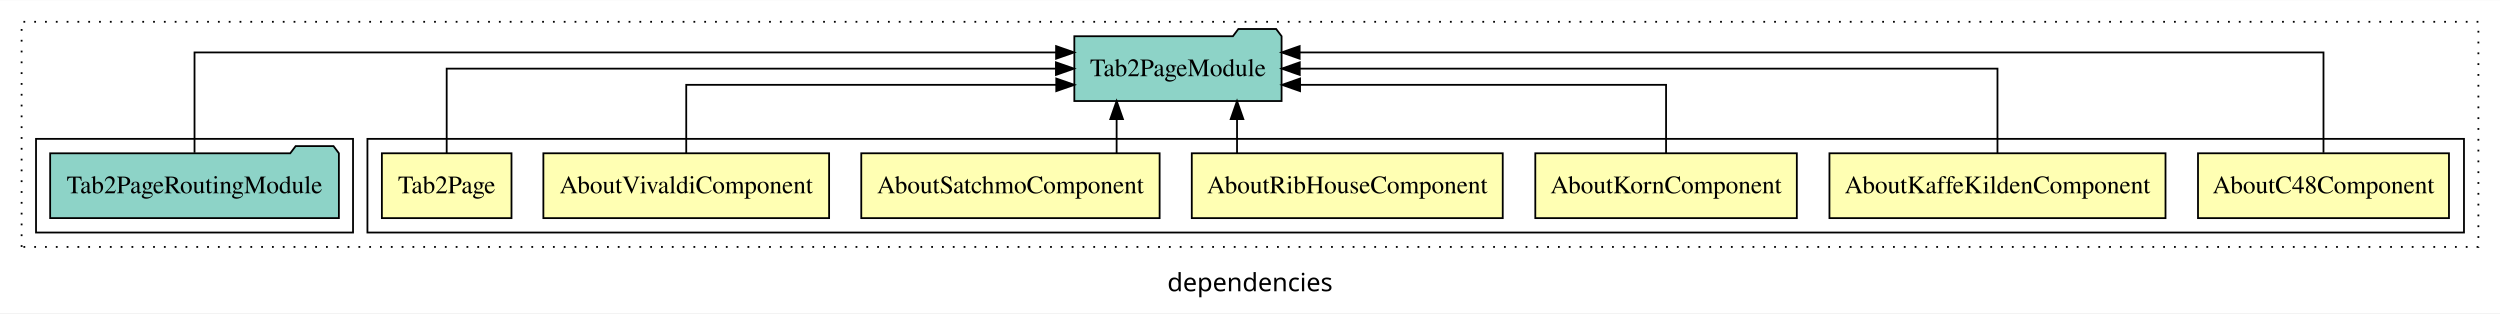
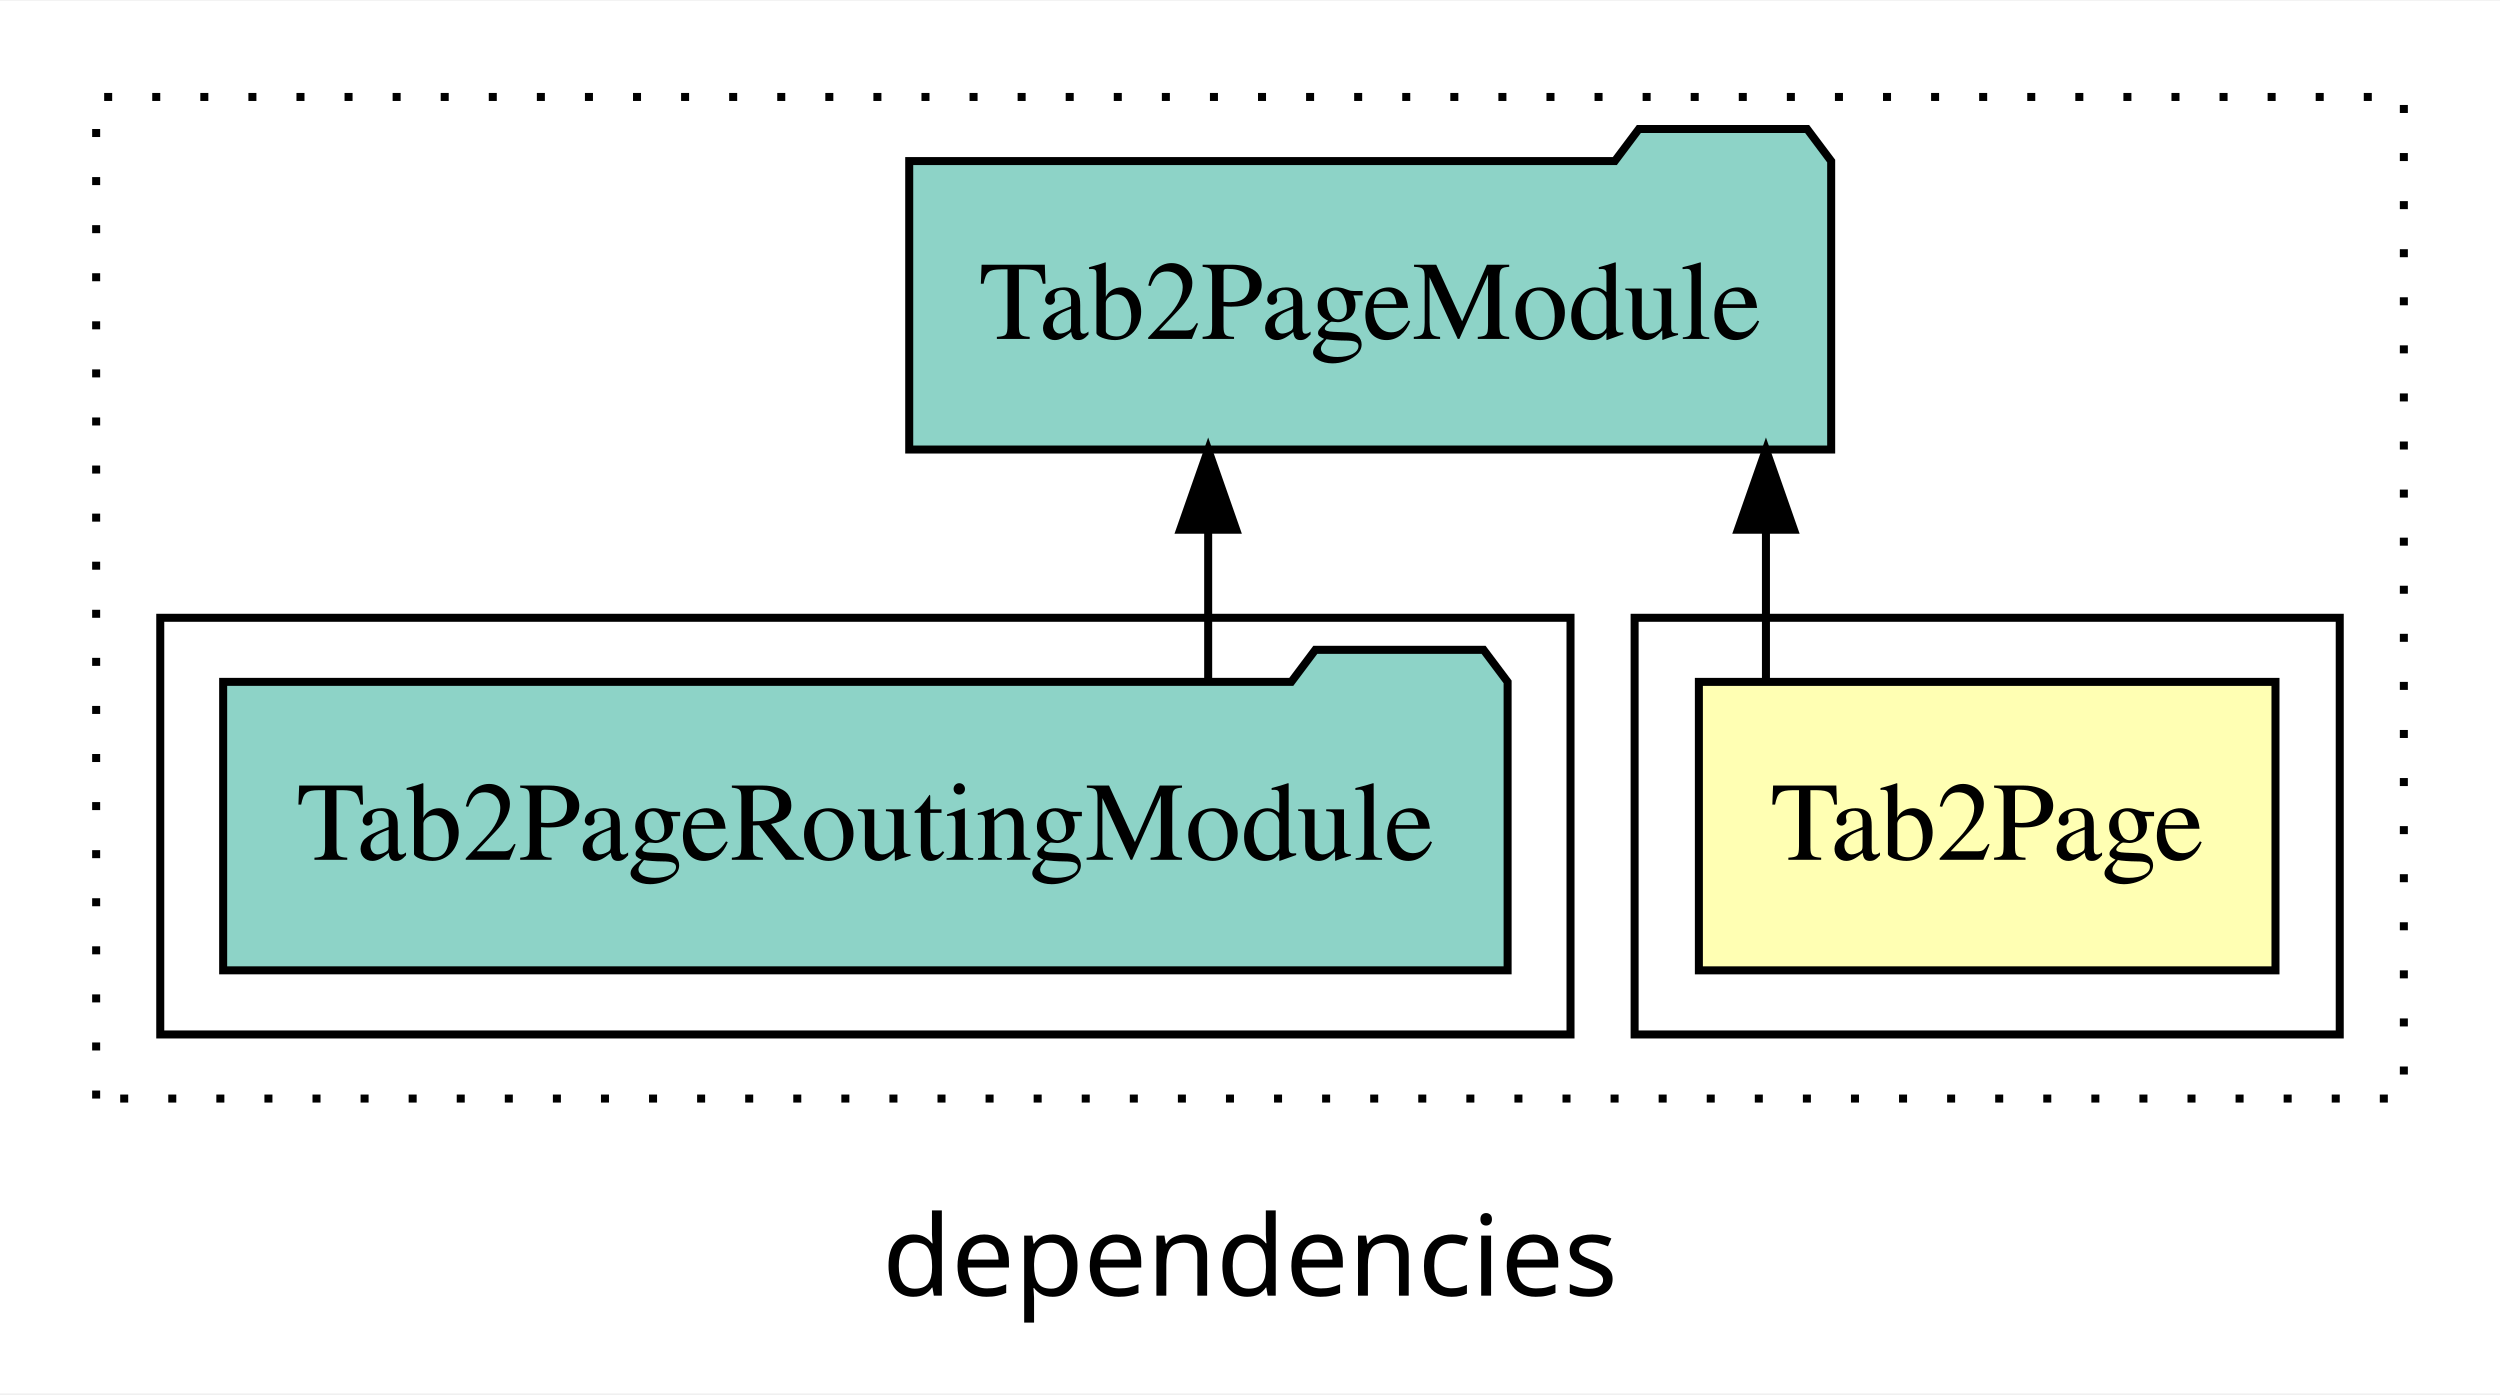
- <svg xmlns="http://www.w3.org/2000/svg" width="1388pt" height="174pt" viewBox="0.00 0.00 1388.00 173.80">
+ <svg xmlns="http://www.w3.org/2000/svg" width="312pt" height="174pt" viewBox="0.00 0.00 312.00 173.80">
  <g id="graph0" class="graph" transform="scale(1 1) rotate(0) translate(4 169.8)">
-     <polygon fill="white" stroke="transparent" points="-4,4 -4,-169.8 1384,-169.8 1384,4 -4,4" />
-     <text text-anchor="middle" x="690" y="-8.2" font-family="sans-serif" font-size="14.00">dependencies</text>
+     <polygon fill="white" stroke="transparent" points="-4,4 -4,-169.8 308,-169.8 308,4 -4,4" />
+     <text text-anchor="middle" x="152" y="-8.2" font-family="sans-serif" font-size="14.00">dependencies</text>
    <g id="clust1" class="cluster">
-       <polygon fill="none" stroke="black" stroke-dasharray="1,5" points="8,-32.8 8,-157.8 1372,-157.8 1372,-32.8 8,-32.8" />
+       <polygon fill="none" stroke="black" stroke-dasharray="1,5" points="8,-32.8 8,-157.8 296,-157.8 296,-32.8 8,-32.8" />
    </g>
    <g id="clust2" class="cluster">
-       <polygon fill="none" stroke="black" points="200,-40.8 200,-92.8 1364,-92.8 1364,-40.8 200,-40.8" />
+       <polygon fill="none" stroke="black" points="200,-40.8 200,-92.8 288,-92.8 288,-40.8 200,-40.8" />
    </g>
-     <g id="clust10" class="cluster">
+     <g id="clust4" class="cluster">
      <polygon fill="none" stroke="black" points="16,-40.8 16,-92.8 192,-92.8 192,-40.8 16,-40.8" />
    </g>
    <g id="node1" class="node">
-       <polygon fill="#ffffb3" stroke="black" points="1355.67,-84.8 1216.33,-84.8 1216.33,-48.8 1355.67,-48.8 1355.67,-84.8" />
-       <text text-anchor="middle" x="1286" y="-62.6" font-family="Times,serif" font-size="14.00">AboutC48Component</text>
-     </g>
-     <g id="node8" class="node">
-       <polygon fill="#8dd3c7" stroke="black" points="707.53,-149.8 704.53,-153.8 683.53,-153.8 680.53,-149.8 592.47,-149.8 592.47,-113.8 707.53,-113.8 707.53,-149.8" />
-       <text text-anchor="middle" x="650" y="-127.6" font-family="Times,serif" font-size="14.00">Tab2PageModule</text>
-     </g>
-     <g id="edge1" class="edge">
-       <path fill="none" stroke="black" d="M1286,-85.09C1286,-107.01 1286,-140.8 1286,-140.8 1286,-140.8 717.56,-140.8 717.56,-140.8" />
-       <polygon fill="black" stroke="black" points="717.56,-137.3 707.56,-140.8 717.56,-144.3 717.56,-137.3" />
-     </g>
-     <g id="node2" class="node">
-       <polygon fill="#ffffb3" stroke="black" points="1198.29,-84.8 1011.71,-84.8 1011.71,-48.8 1198.29,-48.8 1198.29,-84.8" />
-       <text text-anchor="middle" x="1105" y="-62.6" font-family="Times,serif" font-size="14.00">AboutKaffeKildenComponent</text>
-     </g>
-     <g id="edge2" class="edge">
-       <path fill="none" stroke="black" d="M1105,-84.91C1105,-104.14 1105,-131.8 1105,-131.8 1105,-131.8 717.63,-131.8 717.63,-131.8" />
-       <polygon fill="black" stroke="black" points="717.63,-128.3 707.63,-131.8 717.63,-135.3 717.63,-128.3" />
-     </g>
-     <g id="node3" class="node">
-       <polygon fill="#ffffb3" stroke="black" points="993.6,-84.8 848.4,-84.8 848.4,-48.8 993.6,-48.8 993.6,-84.8" />
-       <text text-anchor="middle" x="921" y="-62.6" font-family="Times,serif" font-size="14.00">AboutKornComponent</text>
-     </g>
-     <g id="edge3" class="edge">
-       <path fill="none" stroke="black" d="M921,-84.83C921,-101.2 921,-122.8 921,-122.8 921,-122.8 717.8,-122.8 717.8,-122.8" />
-       <polygon fill="black" stroke="black" points="717.8,-119.3 707.8,-122.8 717.8,-126.3 717.8,-119.3" />
-     </g>
-     <g id="node4" class="node">
-       <polygon fill="#ffffb3" stroke="black" points="830.32,-84.8 657.68,-84.8 657.68,-48.8 830.32,-48.8 830.32,-84.8" />
-       <text text-anchor="middle" x="744" y="-62.6" font-family="Times,serif" font-size="14.00">AboutRibHouseComponent</text>
-     </g>
-     <g id="edge4" class="edge">
-       <path fill="none" stroke="black" d="M682.8,-84.91C682.8,-84.91 682.8,-103.79 682.8,-103.79" />
-       <polygon fill="black" stroke="black" points="679.3,-103.79 682.8,-113.79 686.3,-103.79 679.3,-103.79" />
-     </g>
-     <g id="node5" class="node">
-       <polygon fill="#ffffb3" stroke="black" points="639.82,-84.8 474.18,-84.8 474.18,-48.8 639.82,-48.8 639.82,-84.8" />
-       <text text-anchor="middle" x="557" y="-62.6" font-family="Times,serif" font-size="14.00">AboutSatchmoComponent</text>
-     </g>
-     <g id="edge5" class="edge">
-       <path fill="none" stroke="black" d="M615.95,-84.91C615.95,-84.91 615.95,-103.79 615.95,-103.79" />
-       <polygon fill="black" stroke="black" points="612.45,-103.79 615.95,-113.79 619.45,-103.79 612.45,-103.79" />
-     </g>
-     <g id="node6" class="node">
-       <polygon fill="#ffffb3" stroke="black" points="456.32,-84.8 297.68,-84.8 297.68,-48.8 456.32,-48.8 456.32,-84.8" />
-       <text text-anchor="middle" x="377" y="-62.6" font-family="Times,serif" font-size="14.00">AboutVivaldiComponent</text>
-     </g>
-     <g id="edge6" class="edge">
-       <path fill="none" stroke="black" d="M377,-84.83C377,-101.2 377,-122.8 377,-122.8 377,-122.8 582.44,-122.8 582.44,-122.8" />
-       <polygon fill="black" stroke="black" points="582.44,-126.3 592.44,-122.8 582.44,-119.3 582.44,-126.3" />
-     </g>
-     <g id="node7" class="node">
      <polygon fill="#ffffb3" stroke="black" points="279.98,-84.8 208.02,-84.8 208.02,-48.8 279.98,-48.8 279.98,-84.8" />
      <text text-anchor="middle" x="244" y="-62.6" font-family="Times,serif" font-size="14.00">Tab2Page</text>
    </g>
-     <g id="edge7" class="edge">
-       <path fill="none" stroke="black" d="M244,-84.91C244,-104.14 244,-131.8 244,-131.8 244,-131.8 582.26,-131.8 582.26,-131.8" />
-       <polygon fill="black" stroke="black" points="582.26,-135.3 592.26,-131.8 582.26,-128.3 582.26,-135.3" />
+     <g id="node2" class="node">
+       <polygon fill="#8dd3c7" stroke="black" points="224.53,-149.8 221.53,-153.8 200.53,-153.8 197.53,-149.8 109.47,-149.8 109.47,-113.8 224.53,-113.8 224.53,-149.8" />
+       <text text-anchor="middle" x="167" y="-127.6" font-family="Times,serif" font-size="14.00">Tab2PageModule</text>
    </g>
-     <g id="node9" class="node">
+     <g id="edge1" class="edge">
+       <path fill="none" stroke="black" d="M216.39,-84.91C216.39,-84.91 216.39,-103.79 216.39,-103.79" />
+       <polygon fill="black" stroke="black" points="212.89,-103.79 216.39,-113.79 219.89,-103.79 212.89,-103.79" />
+     </g>
+     <g id="node3" class="node">
      <polygon fill="#8dd3c7" stroke="black" points="184.15,-84.8 181.15,-88.8 160.15,-88.8 157.15,-84.8 23.85,-84.8 23.85,-48.8 184.15,-48.8 184.15,-84.8" />
      <text text-anchor="middle" x="104" y="-62.6" font-family="Times,serif" font-size="14.00">Tab2PageRoutingModule</text>
    </g>
-     <g id="edge8" class="edge">
-       <path fill="none" stroke="black" d="M104,-85.09C104,-107.01 104,-140.8 104,-140.8 104,-140.8 582.34,-140.8 582.34,-140.8" />
-       <polygon fill="black" stroke="black" points="582.34,-144.3 592.34,-140.8 582.34,-137.3 582.34,-144.3" />
+     <g id="edge2" class="edge">
+       <path fill="none" stroke="black" d="M146.78,-84.91C146.78,-84.91 146.78,-103.79 146.78,-103.79" />
+       <polygon fill="black" stroke="black" points="143.28,-103.79 146.78,-113.79 150.28,-103.79 143.28,-103.79" />
    </g>
  </g>
</svg>
